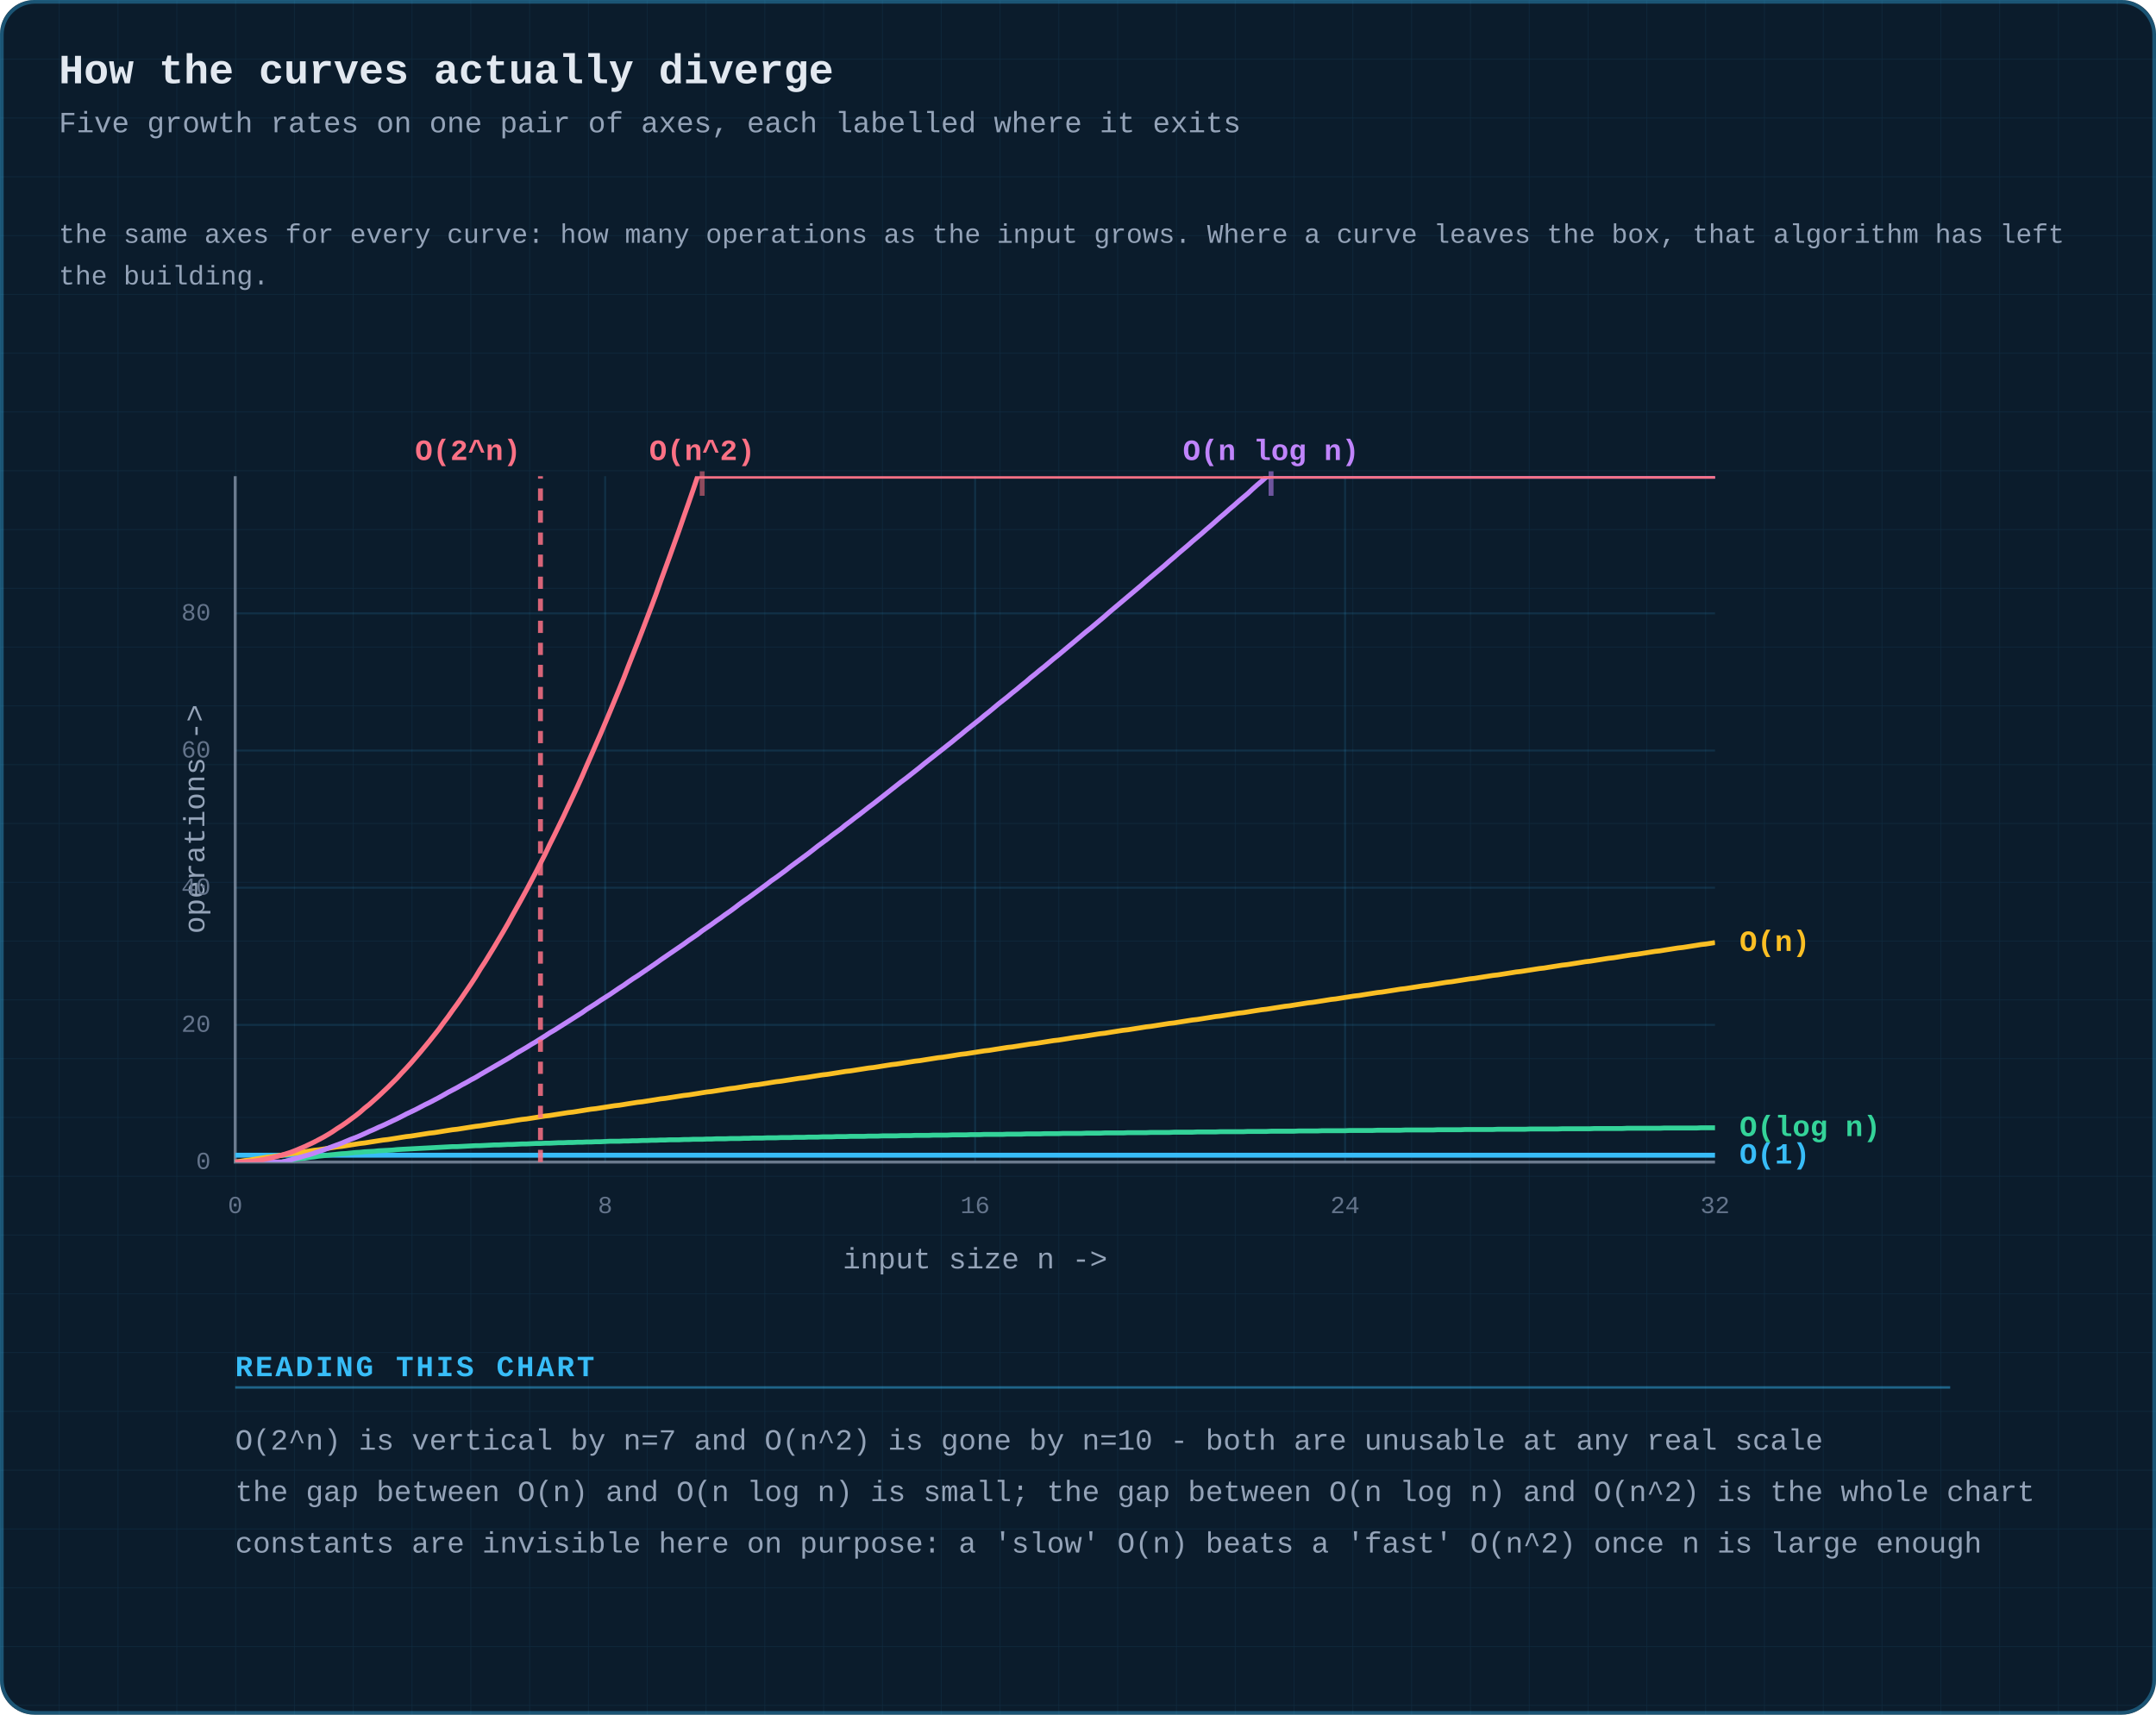
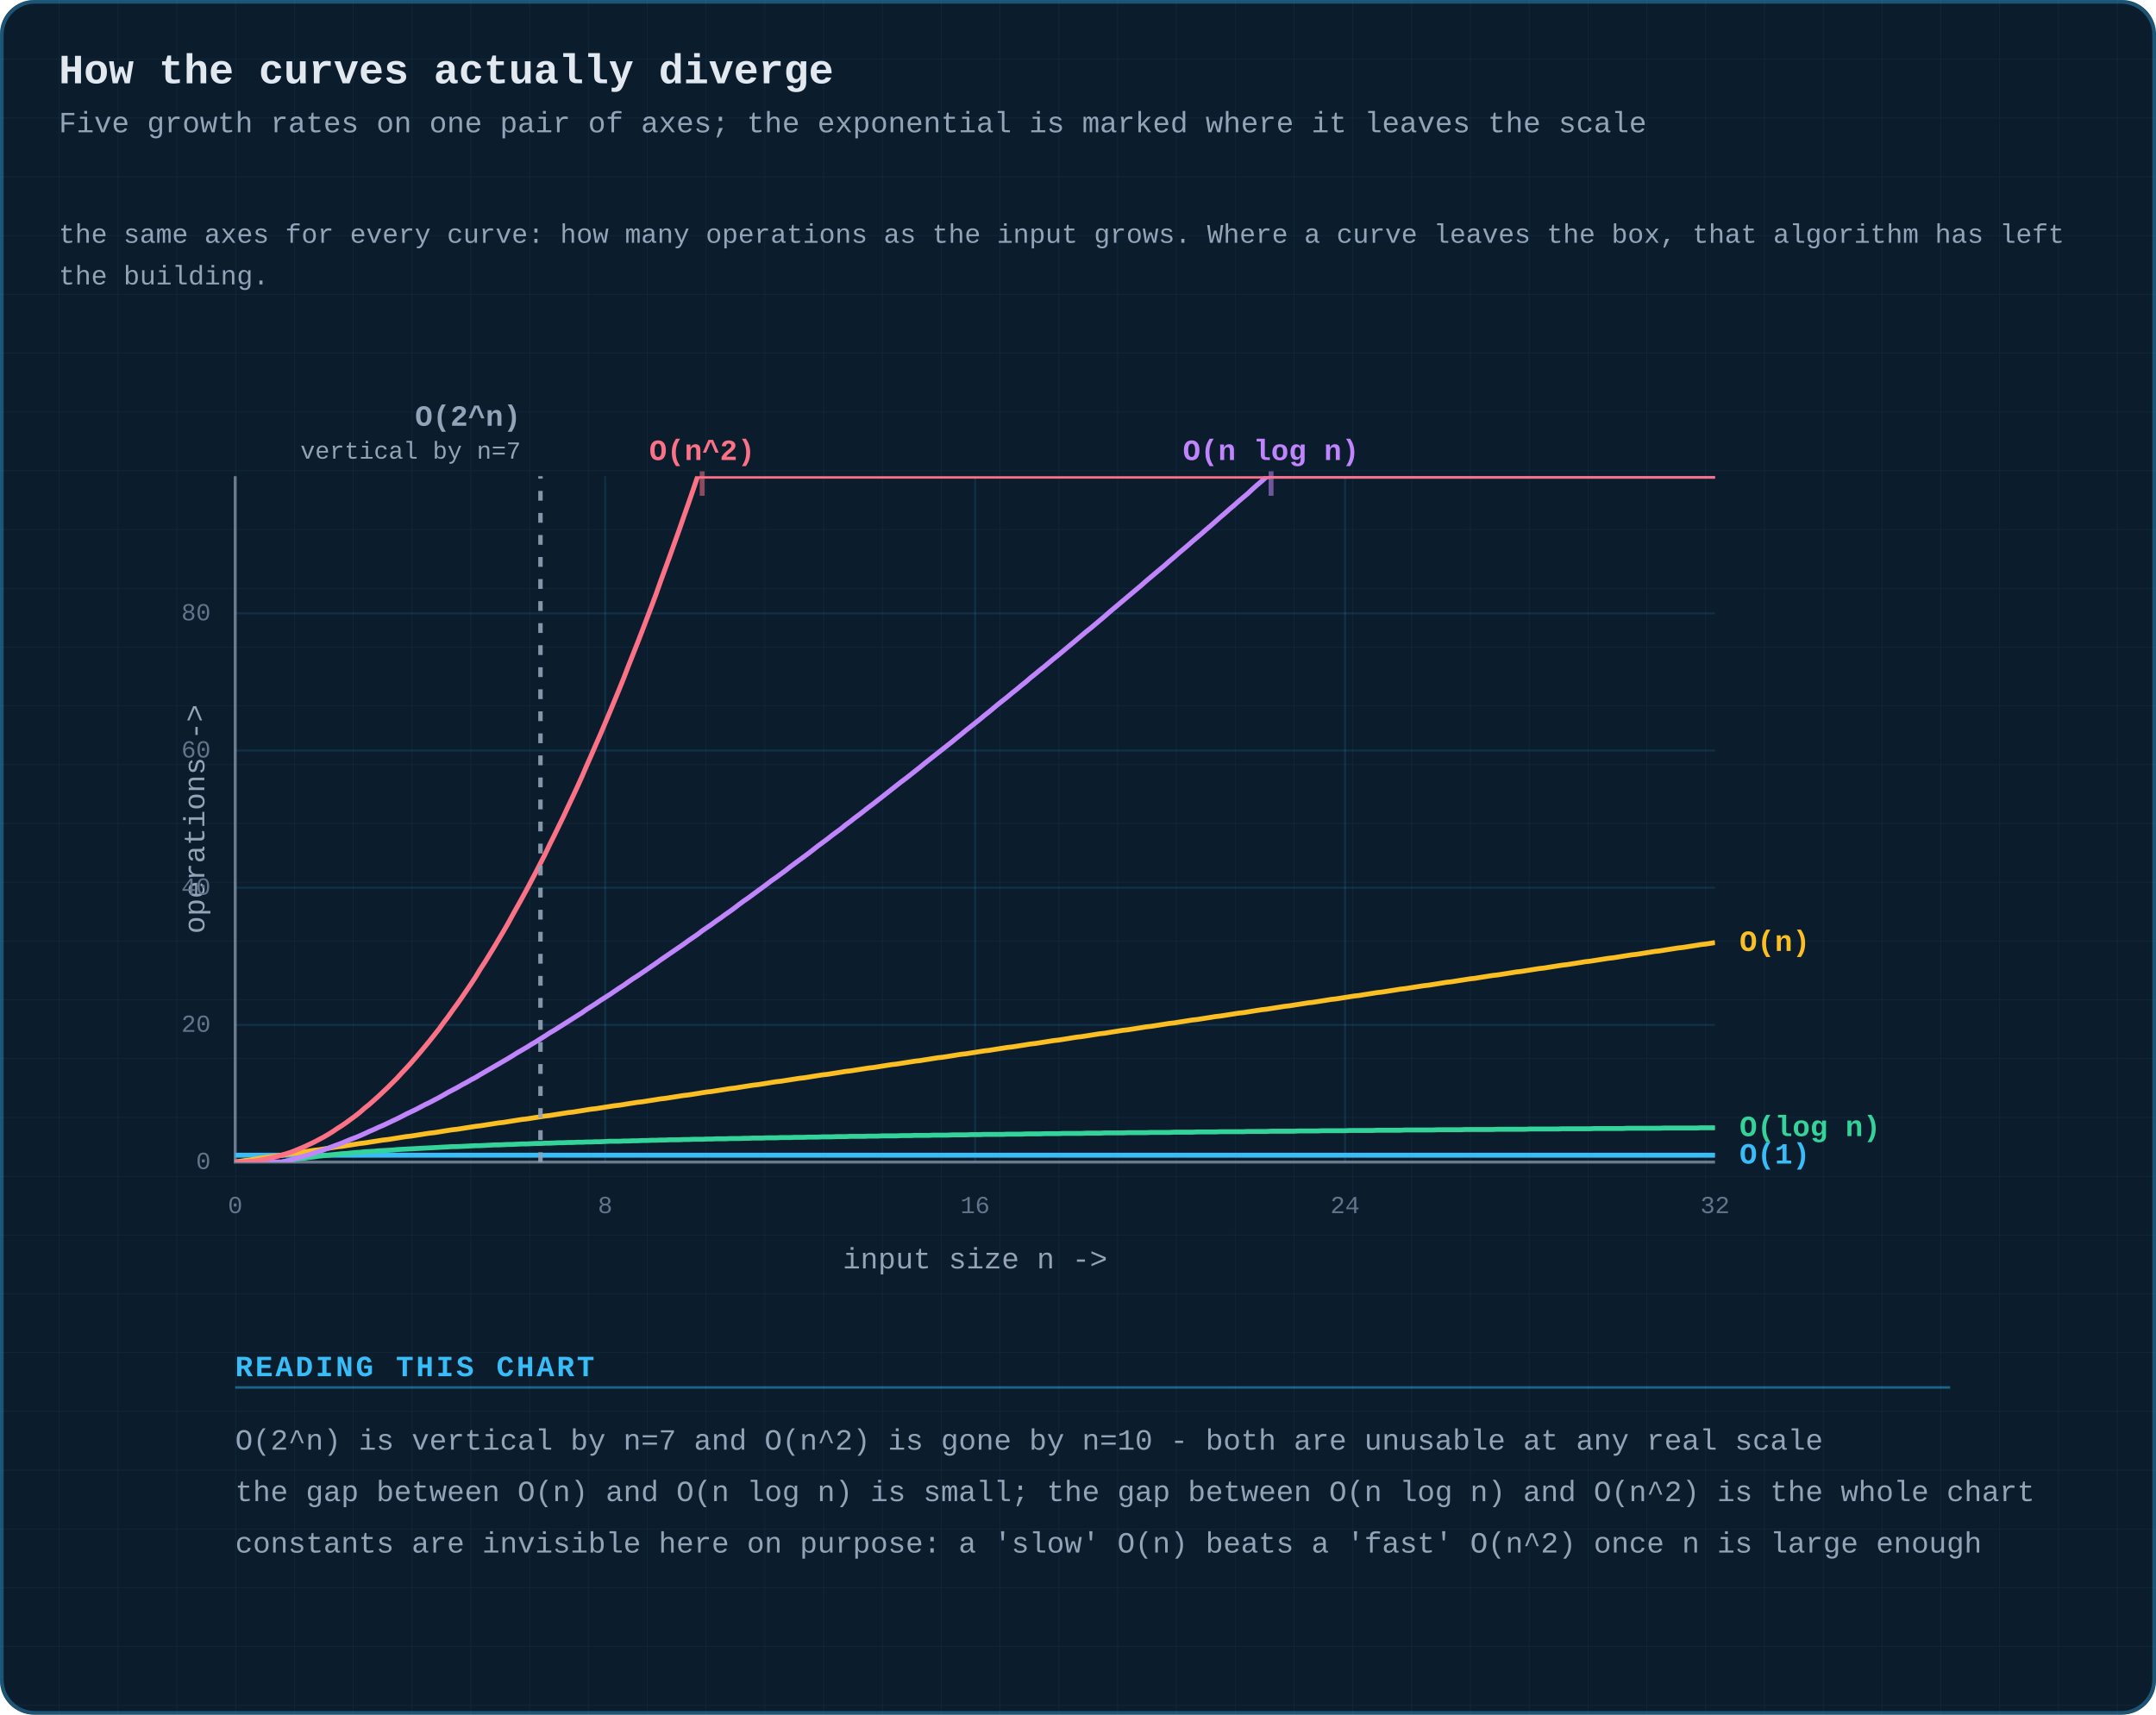
<svg xmlns="http://www.w3.org/2000/svg" viewBox="0 0 880 700" width="880" height="700" role="img" aria-label="Chart comparing the growth of O(1), O(log n), O(n), O(n log n) and O(n squared)">
  <defs>
    <pattern id="g" width="24" height="24" patternUnits="userSpaceOnUse">
      <path d="M24 0H0V24" fill="none" stroke="#38bdf8" stroke-width="0.5" opacity="0.09" />
    </pattern>
    <marker id="ar" viewBox="0 0 10 10" refX="9" refY="5" markerWidth="6" markerHeight="6" orient="auto-start-reverse">
      <path d="M0 0 L10 5 L0 10 z" fill="#38bdf8" />
    </marker>
    <marker id="ara" viewBox="0 0 10 10" refX="9" refY="5" markerWidth="6" markerHeight="6" orient="auto-start-reverse">
      <path d="M0 0 L10 5 L0 10 z" fill="#fbbf24" />
    </marker>
    <marker id="arg" viewBox="0 0 10 10" refX="9" refY="5" markerWidth="6" markerHeight="6" orient="auto-start-reverse">
      <path d="M0 0 L10 5 L0 10 z" fill="#34d399" />
    </marker>
  </defs>
  <style>
  text{font-family:ui-monospace, SFMono-Regular, Menlo, Consolas, 'Liberation Mono', monospace;dominant-baseline:middle}
  .title{fill:#e2e8f0;font-size:17px;font-weight:700;dominant-baseline:auto}
  .sub{fill:#94a3b8;font-size:12px;dominant-baseline:auto}
  .lbl{fill:#94a3b8;font-size:11px;text-anchor:middle}
  .lbl-l{fill:#94a3b8;font-size:11px}
  .val{fill:#e2e8f0;font-size:16px;text-anchor:middle;font-weight:600}
  .idx{fill:#64748b;font-size:10px;text-anchor:middle}
  .cell{fill:#0f2438;stroke:#38bdf8;stroke-width:1.5;rx:4}
  .step{fill:#fbbf24;font-size:12px;font-weight:700}
  .edge{stroke:#38bdf8;stroke-width:1.6;fill:none}

  </style>
  <rect x="0" y="0" width="880" height="700" rx="14" fill="#0b1c2c" />
  <rect x="0" y="0" width="880" height="700" rx="14" fill="url(#g)" />
  <rect x="0.75" y="0.75" width="878.5" height="698.5" rx="13.5" fill="none" stroke="#38bdf8" stroke-width="1.5" opacity="0.35" />
  <text class="title" x="24" y="34">How the curves actually diverge</text>
-   <text class="sub" x="24" y="54">Five growth rates on one pair of axes, each labelled where it exits</text>
+   <text class="sub" x="24" y="54">Five growth rates on one pair of axes; the exponential is marked where it leaves the scale</text>
  <text class="lbl-l hdrline" x="24" y="96">
    <tspan x="24" dy="0">the same axes for every curve: how many operations as the input grows. Where a curve leaves the box, that algorithm has left</tspan>
    <tspan x="24" dy="17">the building.</tspan>
  </text>
  <g transform="translate(0,34.4)">
    <clipPath id="pc">
      <rect x="96" y="160" width="604" height="280" />
    </clipPath>
    <line x1="96" y1="216.0" x2="700" y2="216.0" stroke="#38bdf8" stroke-width="0.8" opacity="0.13" />
    <line x1="96" y1="272.0" x2="700" y2="272.0" stroke="#38bdf8" stroke-width="0.8" opacity="0.13" />
    <line x1="96" y1="328.0" x2="700" y2="328.0" stroke="#38bdf8" stroke-width="0.8" opacity="0.13" />
    <line x1="96" y1="384.0" x2="700" y2="384.0" stroke="#38bdf8" stroke-width="0.8" opacity="0.13" />
    <line x1="247.0" y1="160" x2="247.0" y2="440" stroke="#38bdf8" stroke-width="0.8" opacity="0.13" />
    <line x1="398.0" y1="160" x2="398.0" y2="440" stroke="#38bdf8" stroke-width="0.8" opacity="0.13" />
    <line x1="549.0" y1="160" x2="549.0" y2="440" stroke="#38bdf8" stroke-width="0.8" opacity="0.13" />
    <path d="M96 160 L96 440 L700 440" fill="none" stroke="#94a3b8" stroke-width="1.2" opacity="0.7" />
    <text x="398.0" y="480" font-size="12" fill="#94a3b8" text-anchor="middle">input size  n  -&gt;</text>
    <text x="80" y="300.0" font-size="12" fill="#94a3b8" text-anchor="middle" transform="rotate(-90 80 300.0)">operations  -&gt;</text>
    <text x="86" y="440.0" font-size="10" fill="#64748b" text-anchor="end" dominant-baseline="middle">0</text>
    <text x="86" y="384.0" font-size="10" fill="#64748b" text-anchor="end" dominant-baseline="middle">20</text>
    <text x="86" y="328.0" font-size="10" fill="#64748b" text-anchor="end" dominant-baseline="middle">40</text>
    <text x="86" y="272.0" font-size="10" fill="#64748b" text-anchor="end" dominant-baseline="middle">60</text>
    <text x="86" y="216.0" font-size="10" fill="#64748b" text-anchor="end" dominant-baseline="middle">80</text>
    <text x="96.0" y="458" font-size="10" fill="#64748b" text-anchor="middle">0</text>
    <text x="247.0" y="458" font-size="10" fill="#64748b" text-anchor="middle">8</text>
    <text x="398.0" y="458" font-size="10" fill="#64748b" text-anchor="middle">16</text>
    <text x="549.0" y="458" font-size="10" fill="#64748b" text-anchor="middle">24</text>
    <text x="700.0" y="458" font-size="10" fill="#64748b" text-anchor="middle">32</text>
    <path d="M96.0 437.2 L97.9 437.2 L99.8 437.2 L101.7 437.2 L103.5 437.2 L105.4 437.2 L107.3 437.2 L109.2 437.2 L111.1 437.2 L113.0 437.2 L114.9 437.2 L116.8 437.2 L118.7 437.2 L120.5 437.2 L122.4 437.2 L124.3 437.2 L126.2 437.2 L128.1 437.2 L130.0 437.2 L131.9 437.2 L133.8 437.2 L135.6 437.2 L137.5 437.2 L139.4 437.2 L141.3 437.2 L143.2 437.2 L145.1 437.2 L147.0 437.2 L148.8 437.2 L150.7 437.2 L152.6 437.2 L154.5 437.2 L156.4 437.2 L158.3 437.2 L160.2 437.2 L162.1 437.2 L163.9 437.2 L165.8 437.2 L167.7 437.2 L169.6 437.2 L171.5 437.2 L173.4 437.2 L175.3 437.2 L177.2 437.2 L179.1 437.2 L180.9 437.2 L182.8 437.2 L184.7 437.2 L186.6 437.2 L188.5 437.2 L190.4 437.2 L192.3 437.2 L194.2 437.2 L196.0 437.2 L197.9 437.2 L199.8 437.2 L201.7 437.2 L203.6 437.2 L205.5 437.2 L207.4 437.2 L209.2 437.2 L211.1 437.2 L213.0 437.2 L214.9 437.2 L216.8 437.2 L218.7 437.2 L220.6 437.2 L222.5 437.2 L224.3 437.2 L226.2 437.2 L228.1 437.2 L230.0 437.2 L231.9 437.2 L233.8 437.2 L235.7 437.2 L237.6 437.2 L239.4 437.2 L241.3 437.2 L243.2 437.2 L245.1 437.2 L247.0 437.2 L248.9 437.2 L250.8 437.2 L252.7 437.2 L254.6 437.2 L256.4 437.2 L258.3 437.2 L260.2 437.2 L262.1 437.2 L264.0 437.2 L265.9 437.2 L267.8 437.2 L269.6 437.2 L271.5 437.2 L273.4 437.2 L275.3 437.2 L277.2 437.2 L279.1 437.2 L281.0 437.2 L282.9 437.2 L284.8 437.2 L286.6 437.2 L288.5 437.2 L290.4 437.2 L292.3 437.2 L294.2 437.2 L296.1 437.2 L298.0 437.2 L299.9 437.2 L301.7 437.2 L303.6 437.2 L305.5 437.2 L307.4 437.2 L309.3 437.2 L311.2 437.2 L313.1 437.2 L314.9 437.2 L316.8 437.2 L318.7 437.2 L320.6 437.2 L322.5 437.2 L324.4 437.2 L326.3 437.2 L328.2 437.2 L330.1 437.2 L331.9 437.2 L333.8 437.2 L335.7 437.2 L337.6 437.2 L339.5 437.2 L341.4 437.2 L343.3 437.2 L345.1 437.2 L347.0 437.2 L348.9 437.2 L350.8 437.2 L352.7 437.2 L354.6 437.2 L356.5 437.2 L358.4 437.2 L360.2 437.2 L362.1 437.2 L364.0 437.2 L365.9 437.2 L367.8 437.2 L369.7 437.2 L371.6 437.2 L373.5 437.2 L375.4 437.2 L377.2 437.2 L379.1 437.2 L381.0 437.2 L382.9 437.2 L384.8 437.2 L386.7 437.2 L388.6 437.2 L390.4 437.2 L392.3 437.2 L394.2 437.2 L396.1 437.2 L398.0 437.2 L399.9 437.2 L401.8 437.2 L403.7 437.2 L405.5 437.2 L407.4 437.2 L409.3 437.2 L411.2 437.2 L413.1 437.2 L415.0 437.2 L416.9 437.2 L418.8 437.2 L420.6 437.2 L422.5 437.2 L424.4 437.2 L426.3 437.2 L428.2 437.2 L430.1 437.2 L432.0 437.2 L433.9 437.2 L435.8 437.2 L437.6 437.2 L439.5 437.2 L441.4 437.2 L443.3 437.2 L445.2 437.2 L447.1 437.2 L449.0 437.2 L450.9 437.2 L452.7 437.2 L454.6 437.2 L456.5 437.2 L458.4 437.2 L460.3 437.2 L462.2 437.2 L464.1 437.2 L466.0 437.2 L467.8 437.2 L469.7 437.2 L471.6 437.2 L473.5 437.2 L475.4 437.2 L477.3 437.2 L479.2 437.2 L481.0 437.2 L482.9 437.2 L484.8 437.2 L486.7 437.2 L488.6 437.2 L490.5 437.2 L492.4 437.2 L494.3 437.2 L496.1 437.2 L498.0 437.2 L499.9 437.2 L501.8 437.2 L503.7 437.2 L505.6 437.2 L507.5 437.2 L509.4 437.2 L511.2 437.2 L513.1 437.2 L515.0 437.2 L516.9 437.2 L518.8 437.2 L520.7 437.2 L522.6 437.2 L524.5 437.2 L526.4 437.2 L528.2 437.2 L530.1 437.2 L532.0 437.2 L533.9 437.2 L535.8 437.2 L537.7 437.2 L539.6 437.2 L541.5 437.2 L543.3 437.2 L545.2 437.2 L547.1 437.2 L549.0 437.2 L550.9 437.2 L552.8 437.2 L554.7 437.2 L556.5 437.2 L558.4 437.2 L560.3 437.2 L562.2 437.2 L564.1 437.2 L566.0 437.2 L567.9 437.2 L569.8 437.2 L571.6 437.2 L573.5 437.2 L575.4 437.2 L577.3 437.2 L579.2 437.2 L581.1 437.2 L583.0 437.2 L584.9 437.2 L586.8 437.2 L588.6 437.2 L590.5 437.2 L592.4 437.2 L594.3 437.2 L596.2 437.2 L598.1 437.2 L600.0 437.2 L601.9 437.2 L603.7 437.2 L605.6 437.2 L607.5 437.2 L609.4 437.2 L611.3 437.2 L613.2 437.2 L615.1 437.2 L617.0 437.2 L618.8 437.2 L620.7 437.2 L622.6 437.2 L624.5 437.2 L626.4 437.2 L628.3 437.2 L630.2 437.2 L632.0 437.2 L633.9 437.2 L635.8 437.2 L637.7 437.2 L639.6 437.2 L641.5 437.2 L643.4 437.2 L645.3 437.2 L647.1 437.2 L649.0 437.2 L650.9 437.2 L652.8 437.2 L654.7 437.2 L656.6 437.2 L658.5 437.2 L660.4 437.2 L662.2 437.2 L664.1 437.2 L666.0 437.2 L667.9 437.2 L669.8 437.2 L671.7 437.2 L673.6 437.2 L675.5 437.2 L677.4 437.2 L679.2 437.2 L681.1 437.2 L683.0 437.2 L684.9 437.2 L686.8 437.2 L688.7 437.2 L690.6 437.2 L692.5 437.2 L694.3 437.2 L696.2 437.2 L698.1 437.2 L700.0 437.2" fill="none" stroke="#38bdf8" stroke-width="2" clip-path="url(#pc)" stroke-linejoin="round" />
    <text x="710" y="437.2" font-size="12" font-weight="600" fill="#38bdf8" dominant-baseline="middle">O(1)</text>
    <path d="M96.0 440.0 L97.9 440.0 L99.8 440.0 L101.7 440.0 L103.5 440.0 L105.4 440.0 L107.3 440.0 L109.2 440.0 L111.1 440.0 L113.0 440.0 L114.9 440.0 L116.8 439.6 L118.7 439.3 L120.5 438.9 L122.4 438.6 L124.3 438.4 L126.2 438.1 L128.1 437.9 L130.0 437.6 L131.9 437.4 L133.8 437.2 L135.6 437.0 L137.5 436.8 L139.4 436.6 L141.3 436.5 L143.2 436.3 L145.1 436.1 L147.0 436.0 L148.8 435.8 L150.7 435.7 L152.6 435.6 L154.5 435.4 L156.4 435.3 L158.3 435.2 L160.2 435.1 L162.1 434.9 L163.9 434.8 L165.8 434.7 L167.7 434.6 L169.6 434.5 L171.5 434.4 L173.4 434.3 L175.3 434.2 L177.2 434.1 L179.1 434.0 L180.9 433.9 L182.8 433.8 L184.7 433.7 L186.6 433.7 L188.5 433.6 L190.4 433.5 L192.3 433.4 L194.2 433.3 L196.0 433.3 L197.9 433.2 L199.8 433.1 L201.7 433.0 L203.6 433.0 L205.5 432.9 L207.4 432.8 L209.2 432.8 L211.1 432.7 L213.0 432.6 L214.9 432.6 L216.8 432.5 L218.7 432.4 L220.6 432.4 L222.5 432.3 L224.3 432.3 L226.2 432.2 L228.1 432.1 L230.0 432.1 L231.9 432.0 L233.8 432.0 L235.7 431.9 L237.6 431.9 L239.4 431.8 L241.3 431.8 L243.2 431.7 L245.1 431.7 L247.0 431.6 L248.9 431.5 L250.8 431.5 L252.7 431.5 L254.6 431.4 L256.4 431.4 L258.3 431.3 L260.2 431.3 L262.1 431.2 L264.0 431.2 L265.9 431.1 L267.8 431.1 L269.6 431.0 L271.5 431.0 L273.4 430.9 L275.3 430.9 L277.2 430.9 L279.1 430.8 L281.0 430.8 L282.9 430.7 L284.8 430.7 L286.6 430.7 L288.5 430.6 L290.4 430.6 L292.3 430.5 L294.2 430.5 L296.1 430.5 L298.0 430.4 L299.9 430.4 L301.7 430.4 L303.6 430.3 L305.5 430.3 L307.4 430.2 L309.3 430.2 L311.2 430.2 L313.1 430.1 L314.9 430.1 L316.8 430.1 L318.7 430.0 L320.6 430.0 L322.5 430.0 L324.4 429.9 L326.3 429.9 L328.2 429.9 L330.1 429.8 L331.9 429.8 L333.8 429.8 L335.7 429.7 L337.6 429.7 L339.5 429.7 L341.4 429.6 L343.3 429.6 L345.1 429.6 L347.0 429.5 L348.9 429.5 L350.8 429.5 L352.7 429.5 L354.6 429.4 L356.5 429.4 L358.4 429.4 L360.2 429.3 L362.1 429.3 L364.0 429.3 L365.9 429.3 L367.8 429.2 L369.7 429.2 L371.6 429.2 L373.5 429.1 L375.4 429.1 L377.2 429.1 L379.1 429.1 L381.0 429.0 L382.9 429.0 L384.8 429.0 L386.7 429.0 L388.6 428.9 L390.4 428.9 L392.3 428.9 L394.2 428.9 L396.1 428.8 L398.0 428.8 L399.9 428.8 L401.8 428.7 L403.7 428.7 L405.5 428.7 L407.4 428.7 L409.3 428.7 L411.2 428.6 L413.1 428.6 L415.0 428.6 L416.9 428.6 L418.8 428.5 L420.6 428.5 L422.5 428.5 L424.4 428.5 L426.3 428.4 L428.2 428.4 L430.1 428.4 L432.0 428.4 L433.9 428.3 L435.8 428.3 L437.6 428.3 L439.5 428.3 L441.4 428.3 L443.3 428.2 L445.2 428.2 L447.1 428.2 L449.0 428.2 L450.9 428.1 L452.7 428.1 L454.6 428.1 L456.5 428.1 L458.4 428.1 L460.3 428.0 L462.2 428.0 L464.1 428.0 L466.0 428.0 L467.8 428.0 L469.7 427.9 L471.6 427.9 L473.5 427.9 L475.4 427.9 L477.3 427.9 L479.2 427.8 L481.0 427.8 L482.9 427.8 L484.8 427.8 L486.7 427.8 L488.6 427.7 L490.5 427.7 L492.4 427.7 L494.3 427.7 L496.1 427.7 L498.0 427.6 L499.9 427.6 L501.8 427.6 L503.7 427.6 L505.6 427.6 L507.5 427.6 L509.4 427.5 L511.2 427.5 L513.1 427.5 L515.0 427.5 L516.9 427.5 L518.8 427.4 L520.7 427.4 L522.6 427.4 L524.5 427.4 L526.4 427.4 L528.2 427.4 L530.1 427.3 L532.0 427.3 L533.9 427.3 L535.8 427.3 L537.7 427.3 L539.6 427.2 L541.5 427.2 L543.3 427.2 L545.2 427.2 L547.1 427.2 L549.0 427.2 L550.9 427.1 L552.8 427.1 L554.7 427.1 L556.5 427.1 L558.4 427.1 L560.3 427.1 L562.2 427.0 L564.1 427.0 L566.0 427.0 L567.9 427.0 L569.8 427.0 L571.6 427.0 L573.5 426.9 L575.4 426.9 L577.3 426.9 L579.2 426.9 L581.1 426.9 L583.0 426.9 L584.9 426.9 L586.8 426.8 L588.6 426.8 L590.5 426.8 L592.4 426.8 L594.3 426.8 L596.2 426.8 L598.1 426.7 L600.0 426.7 L601.9 426.7 L603.7 426.7 L605.6 426.7 L607.5 426.7 L609.4 426.7 L611.3 426.6 L613.2 426.6 L615.1 426.6 L617.0 426.6 L618.8 426.6 L620.7 426.6 L622.6 426.6 L624.5 426.5 L626.4 426.5 L628.3 426.5 L630.2 426.5 L632.0 426.5 L633.9 426.5 L635.8 426.5 L637.7 426.4 L639.6 426.4 L641.5 426.4 L643.4 426.4 L645.3 426.4 L647.1 426.4 L649.0 426.4 L650.9 426.3 L652.8 426.3 L654.7 426.3 L656.6 426.3 L658.5 426.3 L660.4 426.3 L662.2 426.3 L664.1 426.2 L666.0 426.2 L667.9 426.2 L669.8 426.2 L671.7 426.2 L673.6 426.2 L675.5 426.2 L677.4 426.2 L679.2 426.1 L681.1 426.1 L683.0 426.1 L684.9 426.1 L686.8 426.1 L688.7 426.1 L690.6 426.1 L692.5 426.1 L694.3 426.0 L696.2 426.0 L698.1 426.0 L700.0 426.0" fill="none" stroke="#34d399" stroke-width="2" clip-path="url(#pc)" stroke-linejoin="round" />
    <text x="710" y="426.0" font-size="12" font-weight="600" fill="#34d399" dominant-baseline="middle">O(log n)</text>
    <path d="M96.0 440.0 L97.9 439.7 L99.8 439.4 L101.7 439.2 L103.5 438.9 L105.4 438.6 L107.3 438.3 L109.2 438.0 L111.1 437.8 L113.0 437.5 L114.9 437.2 L116.8 436.9 L118.7 436.6 L120.5 436.4 L122.4 436.1 L124.3 435.8 L126.2 435.5 L128.1 435.2 L130.0 435.0 L131.9 434.7 L133.8 434.4 L135.6 434.1 L137.5 433.8 L139.4 433.6 L141.3 433.3 L143.2 433.0 L145.1 432.7 L147.0 432.4 L148.8 432.2 L150.7 431.9 L152.6 431.6 L154.5 431.3 L156.4 431.0 L158.3 430.8 L160.2 430.5 L162.1 430.2 L163.9 429.9 L165.8 429.6 L167.7 429.4 L169.6 429.1 L171.5 428.8 L173.4 428.5 L175.3 428.2 L177.2 428.0 L179.1 427.7 L180.9 427.4 L182.8 427.1 L184.7 426.8 L186.6 426.6 L188.5 426.3 L190.4 426.0 L192.3 425.7 L194.2 425.4 L196.0 425.2 L197.9 424.9 L199.8 424.6 L201.7 424.3 L203.6 424.0 L205.5 423.8 L207.4 423.5 L209.2 423.2 L211.1 422.9 L213.0 422.6 L214.9 422.4 L216.8 422.1 L218.7 421.8 L220.6 421.5 L222.5 421.2 L224.3 421.0 L226.2 420.7 L228.1 420.4 L230.0 420.1 L231.9 419.8 L233.8 419.6 L235.7 419.3 L237.6 419.0 L239.4 418.7 L241.3 418.4 L243.2 418.2 L245.1 417.9 L247.0 417.6 L248.9 417.3 L250.8 417.0 L252.7 416.8 L254.6 416.5 L256.4 416.2 L258.3 415.9 L260.2 415.6 L262.1 415.4 L264.0 415.1 L265.9 414.8 L267.8 414.5 L269.6 414.2 L271.5 414.0 L273.4 413.7 L275.3 413.4 L277.2 413.1 L279.1 412.8 L281.0 412.6 L282.9 412.3 L284.8 412.0 L286.6 411.7 L288.5 411.4 L290.4 411.2 L292.3 410.9 L294.2 410.6 L296.1 410.3 L298.0 410.0 L299.9 409.8 L301.7 409.5 L303.6 409.2 L305.5 408.9 L307.4 408.6 L309.3 408.4 L311.2 408.1 L313.1 407.8 L314.9 407.5 L316.8 407.2 L318.7 407.0 L320.6 406.7 L322.5 406.4 L324.4 406.1 L326.3 405.8 L328.2 405.6 L330.1 405.3 L331.9 405.0 L333.8 404.7 L335.7 404.4 L337.6 404.2 L339.5 403.9 L341.4 403.6 L343.3 403.3 L345.1 403.0 L347.0 402.8 L348.9 402.5 L350.8 402.2 L352.7 401.9 L354.6 401.6 L356.5 401.4 L358.4 401.1 L360.2 400.8 L362.1 400.5 L364.0 400.2 L365.9 400.0 L367.8 399.7 L369.7 399.4 L371.6 399.1 L373.5 398.8 L375.4 398.6 L377.2 398.3 L379.1 398.0 L381.0 397.7 L382.9 397.4 L384.8 397.2 L386.7 396.9 L388.6 396.6 L390.4 396.3 L392.3 396.0 L394.2 395.8 L396.1 395.5 L398.0 395.2 L399.9 394.9 L401.8 394.6 L403.7 394.4 L405.5 394.1 L407.4 393.8 L409.3 393.5 L411.2 393.2 L413.1 393.0 L415.0 392.7 L416.9 392.4 L418.8 392.1 L420.6 391.8 L422.5 391.6 L424.4 391.3 L426.3 391.0 L428.2 390.7 L430.1 390.4 L432.0 390.2 L433.9 389.9 L435.8 389.6 L437.6 389.3 L439.5 389.0 L441.4 388.8 L443.3 388.5 L445.2 388.2 L447.1 387.9 L449.0 387.6 L450.9 387.4 L452.7 387.1 L454.6 386.8 L456.5 386.5 L458.4 386.2 L460.3 386.0 L462.2 385.7 L464.1 385.4 L466.0 385.1 L467.8 384.8 L469.7 384.6 L471.6 384.3 L473.5 384.0 L475.4 383.7 L477.3 383.4 L479.2 383.2 L481.0 382.9 L482.9 382.6 L484.8 382.3 L486.7 382.0 L488.6 381.8 L490.5 381.5 L492.4 381.2 L494.3 380.9 L496.1 380.6 L498.0 380.4 L499.9 380.1 L501.8 379.8 L503.7 379.5 L505.6 379.2 L507.5 379.0 L509.4 378.7 L511.2 378.4 L513.1 378.1 L515.0 377.8 L516.9 377.6 L518.8 377.3 L520.7 377.0 L522.6 376.7 L524.5 376.4 L526.4 376.2 L528.2 375.9 L530.1 375.6 L532.0 375.3 L533.9 375.0 L535.8 374.8 L537.7 374.5 L539.6 374.2 L541.5 373.9 L543.3 373.6 L545.2 373.4 L547.1 373.1 L549.0 372.8 L550.9 372.5 L552.8 372.2 L554.7 372.0 L556.5 371.7 L558.4 371.4 L560.3 371.1 L562.2 370.8 L564.1 370.6 L566.0 370.3 L567.9 370.0 L569.8 369.7 L571.6 369.4 L573.5 369.2 L575.4 368.9 L577.3 368.6 L579.2 368.3 L581.1 368.0 L583.0 367.8 L584.9 367.5 L586.8 367.2 L588.6 366.9 L590.5 366.6 L592.4 366.4 L594.3 366.1 L596.2 365.8 L598.1 365.5 L600.0 365.2 L601.9 365.0 L603.7 364.7 L605.6 364.4 L607.5 364.1 L609.4 363.8 L611.3 363.6 L613.2 363.3 L615.1 363.0 L617.0 362.7 L618.8 362.4 L620.7 362.2 L622.6 361.9 L624.5 361.6 L626.4 361.3 L628.3 361.0 L630.2 360.8 L632.0 360.5 L633.9 360.2 L635.8 359.9 L637.7 359.6 L639.6 359.4 L641.5 359.1 L643.4 358.8 L645.3 358.5 L647.1 358.2 L649.0 358.0 L650.9 357.7 L652.8 357.4 L654.7 357.1 L656.6 356.8 L658.5 356.6 L660.4 356.3 L662.2 356.0 L664.1 355.7 L666.0 355.4 L667.9 355.2 L669.8 354.9 L671.7 354.6 L673.6 354.3 L675.5 354.0 L677.4 353.8 L679.2 353.5 L681.1 353.2 L683.0 352.9 L684.9 352.6 L686.8 352.4 L688.7 352.1 L690.6 351.8 L692.5 351.5 L694.3 351.2 L696.2 351.0 L698.1 350.7 L700.0 350.4" fill="none" stroke="#fbbf24" stroke-width="2" clip-path="url(#pc)" stroke-linejoin="round" />
    <text x="710" y="350.4" font-size="12" font-weight="600" fill="#fbbf24" dominant-baseline="middle">O(n)</text>
    <path d="M96.0 440.0 L97.9 440.0 L99.8 440.0 L101.7 440.0 L103.5 440.0 L105.4 440.0 L107.3 440.0 L109.2 440.0 L111.1 440.0 L113.0 440.0 L114.9 440.0 L116.8 439.6 L118.7 439.1 L120.5 438.6 L122.4 438.1 L124.3 437.5 L126.2 437.0 L128.1 436.4 L130.0 435.7 L131.9 435.1 L133.8 434.4 L135.6 433.7 L137.5 433.0 L139.4 432.3 L141.3 431.5 L143.2 430.7 L145.1 430.0 L147.0 429.2 L148.8 428.4 L150.7 427.5 L152.6 426.7 L154.5 425.8 L156.4 425.0 L158.3 424.1 L160.2 423.2 L162.1 422.3 L163.9 421.4 L165.8 420.4 L167.7 419.5 L169.6 418.6 L171.5 417.6 L173.4 416.6 L175.3 415.7 L177.2 414.7 L179.1 413.7 L180.9 412.7 L182.8 411.6 L184.7 410.6 L186.6 409.6 L188.5 408.5 L190.4 407.5 L192.3 406.4 L194.2 405.4 L196.0 404.3 L197.9 403.2 L199.8 402.1 L201.7 401.0 L203.6 399.9 L205.5 398.8 L207.4 397.7 L209.2 396.6 L211.1 395.4 L213.0 394.3 L214.9 393.2 L216.8 392.0 L218.7 390.9 L220.6 389.7 L222.5 388.5 L224.3 387.3 L226.2 386.2 L228.1 385.0 L230.0 383.8 L231.9 382.6 L233.8 381.4 L235.7 380.2 L237.6 379.0 L239.4 377.7 L241.3 376.5 L243.2 375.3 L245.1 374.0 L247.0 372.8 L248.9 371.6 L250.8 370.3 L252.7 369.0 L254.6 367.8 L256.4 366.5 L258.3 365.2 L260.2 364.0 L262.1 362.7 L264.0 361.4 L265.9 360.1 L267.8 358.8 L269.6 357.5 L271.5 356.2 L273.4 354.9 L275.3 353.6 L277.2 352.3 L279.1 351.0 L281.0 349.6 L282.9 348.3 L284.8 347.0 L286.6 345.6 L288.5 344.3 L290.4 343.0 L292.3 341.6 L294.2 340.3 L296.1 338.9 L298.0 337.6 L299.9 336.2 L301.7 334.8 L303.6 333.4 L305.5 332.1 L307.4 330.7 L309.3 329.3 L311.2 327.9 L313.1 326.5 L314.9 325.1 L316.8 323.8 L318.7 322.4 L320.6 321.0 L322.5 319.5 L324.4 318.1 L326.3 316.7 L328.2 315.3 L330.1 313.9 L331.9 312.5 L333.8 311.0 L335.7 309.6 L337.6 308.2 L339.5 306.7 L341.4 305.3 L343.3 303.9 L345.1 302.4 L347.0 301.0 L348.9 299.5 L350.8 298.1 L352.7 296.6 L354.6 295.1 L356.5 293.7 L358.4 292.2 L360.2 290.8 L362.1 289.3 L364.0 287.8 L365.9 286.3 L367.8 284.8 L369.7 283.4 L371.6 281.9 L373.5 280.4 L375.4 278.9 L377.2 277.4 L379.1 275.9 L381.0 274.4 L382.9 272.9 L384.8 271.4 L386.7 269.9 L388.6 268.4 L390.4 266.9 L392.3 265.4 L394.2 263.8 L396.1 262.3 L398.0 260.8 L399.9 259.3 L401.8 257.7 L403.7 256.2 L405.5 254.7 L407.4 253.1 L409.3 251.6 L411.2 250.1 L413.1 248.5 L415.0 247.0 L416.9 245.4 L418.8 243.9 L420.6 242.3 L422.5 240.8 L424.4 239.2 L426.3 237.7 L428.2 236.1 L430.1 234.5 L432.0 233.0 L433.9 231.4 L435.8 229.8 L437.6 228.3 L439.5 226.7 L441.4 225.1 L443.3 223.5 L445.2 222.0 L447.1 220.4 L449.0 218.8 L450.9 217.2 L452.7 215.6 L454.6 214.0 L456.5 212.4 L458.4 210.8 L460.3 209.2 L462.2 207.6 L464.1 206.0 L466.0 204.4 L467.8 202.8 L469.7 201.2 L471.6 199.6 L473.5 198.0 L475.4 196.4 L477.3 194.7 L479.2 193.1 L481.0 191.5 L482.9 189.9 L484.8 188.3 L486.7 186.6 L488.6 185.0 L490.5 183.4 L492.4 181.7 L494.3 180.1 L496.1 178.5 L498.0 176.8 L499.9 175.2 L501.8 173.5 L503.7 171.9 L505.6 170.2 L507.5 168.6 L509.4 167.0 L511.2 165.3 L513.1 163.6 L515.0 162.0 L516.9 160.3 L518.8 160.0 L520.7 160.0 L522.6 160.0 L524.5 160.0 L526.4 160.0 L528.2 160.0 L530.1 160.0 L532.0 160.0 L533.9 160.0 L535.8 160.0 L537.7 160.0 L539.6 160.0 L541.5 160.0 L543.3 160.0 L545.2 160.0 L547.1 160.0 L549.0 160.0 L550.9 160.0 L552.8 160.0 L554.7 160.0 L556.5 160.0 L558.4 160.0 L560.3 160.0 L562.2 160.0 L564.1 160.0 L566.0 160.0 L567.9 160.0 L569.8 160.0 L571.6 160.0 L573.5 160.0 L575.4 160.0 L577.3 160.0 L579.2 160.0 L581.1 160.0 L583.0 160.0 L584.9 160.0 L586.8 160.0 L588.6 160.0 L590.5 160.0 L592.4 160.0 L594.3 160.0 L596.2 160.0 L598.1 160.0 L600.0 160.0 L601.9 160.0 L603.7 160.0 L605.6 160.0 L607.5 160.0 L609.4 160.0 L611.3 160.0 L613.2 160.0 L615.1 160.0 L617.0 160.0 L618.8 160.0 L620.7 160.0 L622.6 160.0 L624.5 160.0 L626.4 160.0 L628.3 160.0 L630.2 160.0 L632.0 160.0 L633.9 160.0 L635.8 160.0 L637.7 160.0 L639.6 160.0 L641.5 160.0 L643.4 160.0 L645.3 160.0 L647.1 160.0 L649.0 160.0 L650.9 160.0 L652.8 160.0 L654.7 160.0 L656.6 160.0 L658.5 160.0 L660.4 160.0 L662.2 160.0 L664.1 160.0 L666.0 160.0 L667.9 160.0 L669.8 160.0 L671.7 160.0 L673.6 160.0 L675.5 160.0 L677.4 160.0 L679.2 160.0 L681.1 160.0 L683.0 160.0 L684.9 160.0 L686.8 160.0 L688.7 160.0 L690.6 160.0 L692.5 160.0 L694.3 160.0 L696.2 160.0 L698.1 160.0 L700.0 160.0" fill="none" stroke="#c084fc" stroke-width="2" clip-path="url(#pc)" stroke-linejoin="round" />
    <text x="518.8" y="150" font-size="12" font-weight="600" fill="#c084fc" text-anchor="middle">O(n log n)</text>
    <line x1="518.8" y1="158" x2="518.8" y2="168" stroke="#c084fc" stroke-width="2" opacity="0.55" />
    <path d="M96.0 440.0 L97.9 440.0 L99.8 439.9 L101.7 439.7 L103.5 439.6 L105.4 439.3 L107.3 439.0 L109.2 438.6 L111.1 438.2 L113.0 437.7 L114.9 437.2 L116.8 436.6 L118.7 436.0 L120.5 435.3 L122.4 434.5 L124.3 433.7 L126.2 432.8 L128.1 431.9 L130.0 430.9 L131.9 429.9 L133.8 428.8 L135.6 427.7 L137.5 426.4 L139.4 425.2 L141.3 423.9 L143.2 422.5 L145.1 421.1 L147.0 419.6 L148.8 418.0 L150.7 416.5 L152.6 414.8 L154.5 413.1 L156.4 411.3 L158.3 409.5 L160.2 407.6 L162.1 405.7 L163.9 403.7 L165.8 401.7 L167.7 399.6 L169.6 397.4 L171.5 395.2 L173.4 392.9 L175.3 390.6 L177.2 388.2 L179.1 385.8 L180.9 383.3 L182.8 380.8 L184.7 378.1 L186.6 375.5 L188.5 372.8 L190.4 370.0 L192.3 367.2 L194.2 364.3 L196.0 361.3 L197.9 358.4 L199.8 355.3 L201.7 352.2 L203.6 349.0 L205.5 345.8 L207.4 342.5 L209.2 339.2 L211.1 335.8 L213.0 332.4 L214.9 328.9 L216.8 325.3 L218.7 321.7 L220.6 318.0 L222.5 314.3 L224.3 310.5 L226.2 306.7 L228.1 302.8 L230.0 298.9 L231.9 294.8 L233.8 290.8 L235.7 286.7 L237.6 282.5 L239.4 278.3 L241.3 274.0 L243.2 269.6 L245.1 265.3 L247.0 260.8 L248.9 256.3 L250.8 251.7 L252.7 247.1 L254.6 242.4 L256.4 237.7 L258.3 232.9 L260.2 228.1 L262.1 223.2 L264.0 218.2 L265.9 213.2 L267.8 208.1 L269.6 203.0 L271.5 197.8 L273.4 192.6 L275.3 187.3 L277.2 182.0 L279.1 176.5 L281.0 171.1 L282.9 165.6 L284.8 160.0 L286.6 160.0 L288.5 160.0 L290.4 160.0 L292.3 160.0 L294.2 160.0 L296.1 160.0 L298.0 160.0 L299.9 160.0 L301.7 160.0 L303.6 160.0 L305.5 160.0 L307.4 160.0 L309.3 160.0 L311.2 160.0 L313.1 160.0 L314.9 160.0 L316.8 160.0 L318.7 160.0 L320.6 160.0 L322.5 160.0 L324.4 160.0 L326.3 160.0 L328.2 160.0 L330.1 160.0 L331.9 160.0 L333.8 160.0 L335.7 160.0 L337.6 160.0 L339.5 160.0 L341.4 160.0 L343.3 160.0 L345.1 160.0 L347.0 160.0 L348.9 160.0 L350.8 160.0 L352.7 160.0 L354.6 160.0 L356.5 160.0 L358.4 160.0 L360.2 160.0 L362.1 160.0 L364.0 160.0 L365.9 160.0 L367.8 160.0 L369.7 160.0 L371.6 160.0 L373.5 160.0 L375.4 160.0 L377.2 160.0 L379.1 160.0 L381.0 160.0 L382.9 160.0 L384.8 160.0 L386.7 160.0 L388.6 160.0 L390.4 160.0 L392.3 160.0 L394.2 160.0 L396.1 160.0 L398.0 160.0 L399.9 160.0 L401.8 160.0 L403.7 160.0 L405.5 160.0 L407.4 160.0 L409.3 160.0 L411.2 160.0 L413.1 160.0 L415.0 160.0 L416.9 160.0 L418.8 160.0 L420.6 160.0 L422.5 160.0 L424.4 160.0 L426.3 160.0 L428.2 160.0 L430.1 160.0 L432.0 160.0 L433.9 160.0 L435.8 160.0 L437.6 160.0 L439.5 160.0 L441.4 160.0 L443.3 160.0 L445.2 160.0 L447.1 160.0 L449.0 160.0 L450.9 160.0 L452.7 160.0 L454.6 160.0 L456.5 160.0 L458.4 160.0 L460.3 160.0 L462.2 160.0 L464.1 160.0 L466.0 160.0 L467.8 160.0 L469.7 160.0 L471.6 160.0 L473.5 160.0 L475.4 160.0 L477.3 160.0 L479.2 160.0 L481.0 160.0 L482.9 160.0 L484.8 160.0 L486.7 160.0 L488.6 160.0 L490.5 160.0 L492.4 160.0 L494.3 160.0 L496.1 160.0 L498.0 160.0 L499.9 160.0 L501.8 160.0 L503.7 160.0 L505.6 160.0 L507.5 160.0 L509.4 160.0 L511.2 160.0 L513.1 160.0 L515.0 160.0 L516.9 160.0 L518.8 160.0 L520.7 160.0 L522.6 160.0 L524.5 160.0 L526.4 160.0 L528.2 160.0 L530.1 160.0 L532.0 160.0 L533.9 160.0 L535.8 160.0 L537.7 160.0 L539.6 160.0 L541.5 160.0 L543.3 160.0 L545.2 160.0 L547.1 160.0 L549.0 160.0 L550.9 160.0 L552.8 160.0 L554.7 160.0 L556.5 160.0 L558.4 160.0 L560.3 160.0 L562.2 160.0 L564.1 160.0 L566.0 160.0 L567.9 160.0 L569.8 160.0 L571.6 160.0 L573.5 160.0 L575.4 160.0 L577.3 160.0 L579.2 160.0 L581.1 160.0 L583.0 160.0 L584.9 160.0 L586.8 160.0 L588.6 160.0 L590.5 160.0 L592.4 160.0 L594.3 160.0 L596.2 160.0 L598.1 160.0 L600.0 160.0 L601.9 160.0 L603.7 160.0 L605.6 160.0 L607.5 160.0 L609.4 160.0 L611.3 160.0 L613.2 160.0 L615.1 160.0 L617.0 160.0 L618.8 160.0 L620.7 160.0 L622.6 160.0 L624.5 160.0 L626.4 160.0 L628.3 160.0 L630.2 160.0 L632.0 160.0 L633.9 160.0 L635.8 160.0 L637.7 160.0 L639.6 160.0 L641.5 160.0 L643.4 160.0 L645.3 160.0 L647.1 160.0 L649.0 160.0 L650.9 160.0 L652.8 160.0 L654.7 160.0 L656.6 160.0 L658.5 160.0 L660.4 160.0 L662.2 160.0 L664.1 160.0 L666.0 160.0 L667.9 160.0 L669.8 160.0 L671.7 160.0 L673.6 160.0 L675.5 160.0 L677.4 160.0 L679.2 160.0 L681.1 160.0 L683.0 160.0 L684.9 160.0 L686.8 160.0 L688.7 160.0 L690.6 160.0 L692.5 160.0 L694.3 160.0 L696.2 160.0 L698.1 160.0 L700.0 160.0" fill="none" stroke="#fb7185" stroke-width="2" clip-path="url(#pc)" stroke-linejoin="round" />
    <text x="286.6" y="150" font-size="12" font-weight="600" fill="#fb7185" text-anchor="middle">O(n^2)</text>
    <line x1="286.6" y1="158" x2="286.6" y2="168" stroke="#fb7185" stroke-width="2" opacity="0.55" />
-     <path d="M220.6 440 L220.6 160" stroke="#fb7185" stroke-width="2" stroke-dasharray="5 4" opacity="0.85" />
-     <text x="212.6" y="150" font-size="12" font-weight="600" fill="#fb7185" text-anchor="end">O(2^n)</text>
+     <path d="M220.6 440 L220.6 160" stroke="#94a3b8" stroke-width="1.8" stroke-dasharray="4 5" opacity="0.9" />
+     <text x="212.6" y="136" font-size="12" font-weight="600" fill="#94a3b8" text-anchor="end">O(2^n)</text>
+     <text x="212.6" y="150" font-size="10" fill="#94a3b8" text-anchor="end">vertical by n=7</text>
    <text x="96" y="524" font-size="12" font-weight="700" fill="#38bdf8" letter-spacing="1">READING THIS CHART</text>
    <path d="M96 532 L796 532" stroke="#38bdf8" stroke-width="1" opacity="0.45" />
    <text x="96" y="554" font-size="12" fill="#94a3b8">O(2^n) is vertical by n=7 and O(n^2) is gone by n=10 - both are unusable at any real scale</text>
    <text x="96" y="575" font-size="12" fill="#94a3b8">the gap between O(n) and O(n log n) is small; the gap between O(n log n) and O(n^2) is the whole chart</text>
    <text x="96" y="596" font-size="12" fill="#94a3b8">constants are invisible here on purpose: a 'slow' O(n) beats a 'fast' O(n^2) once n is large enough</text>
  </g>
</svg>
